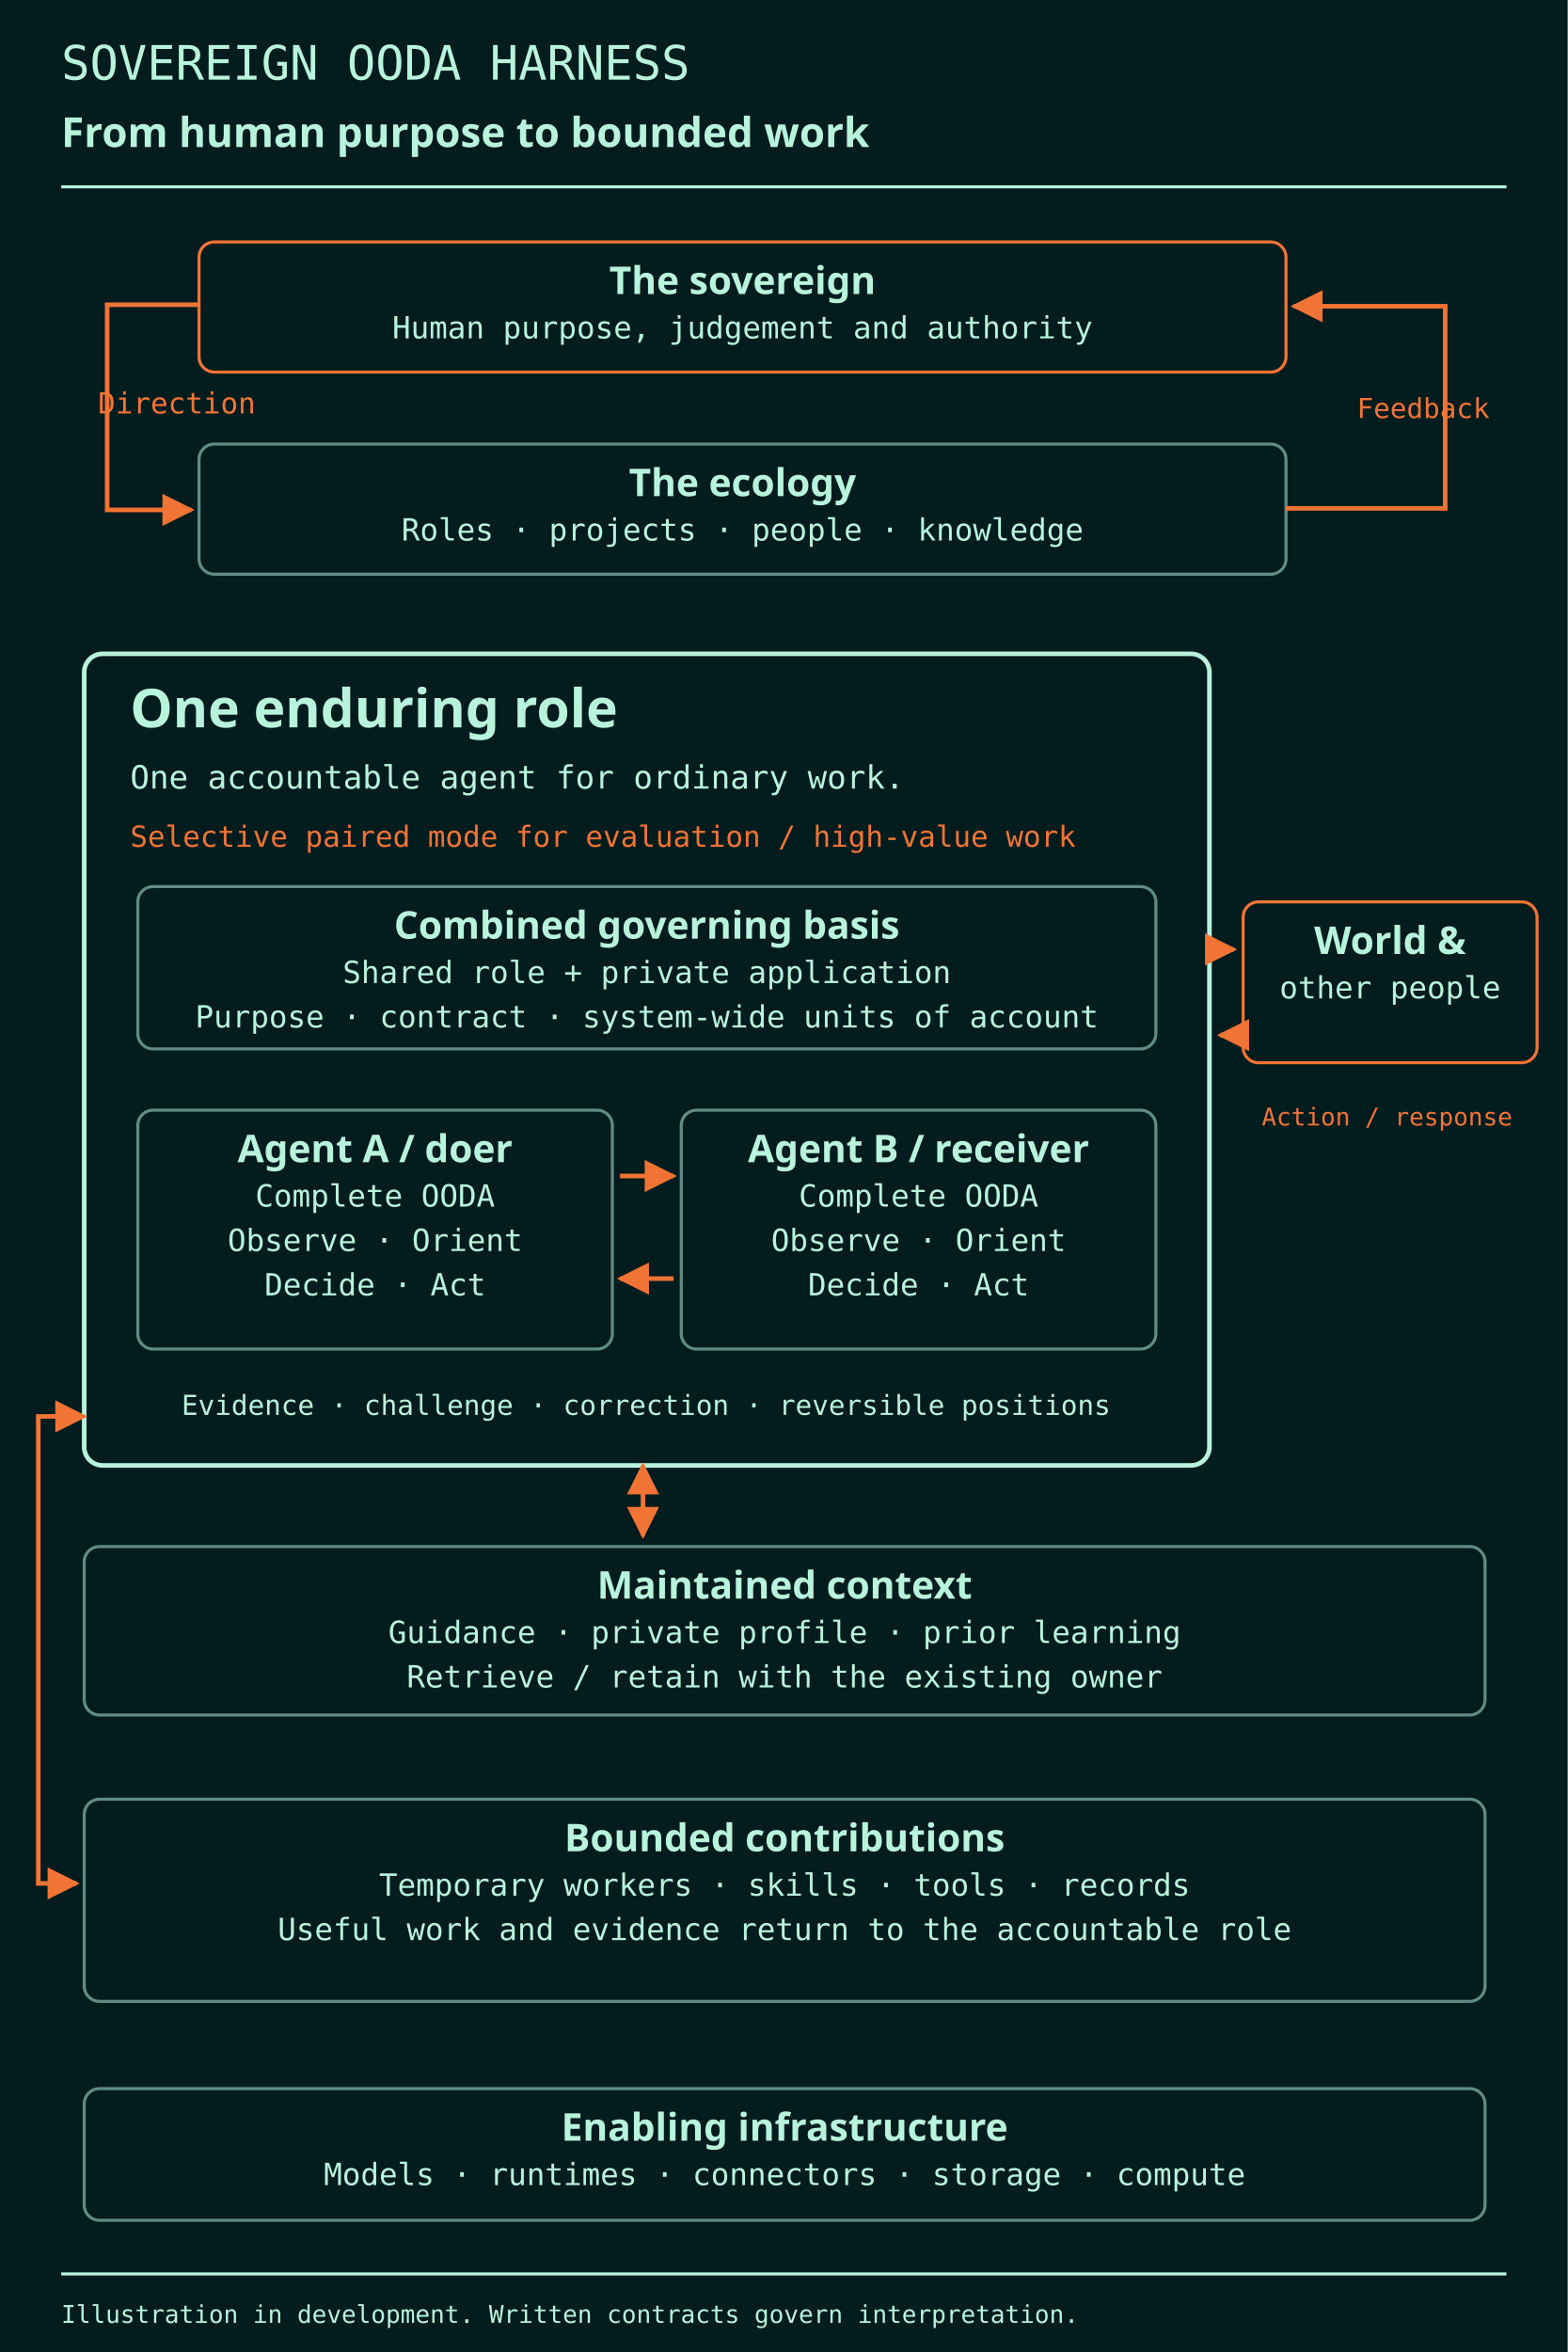
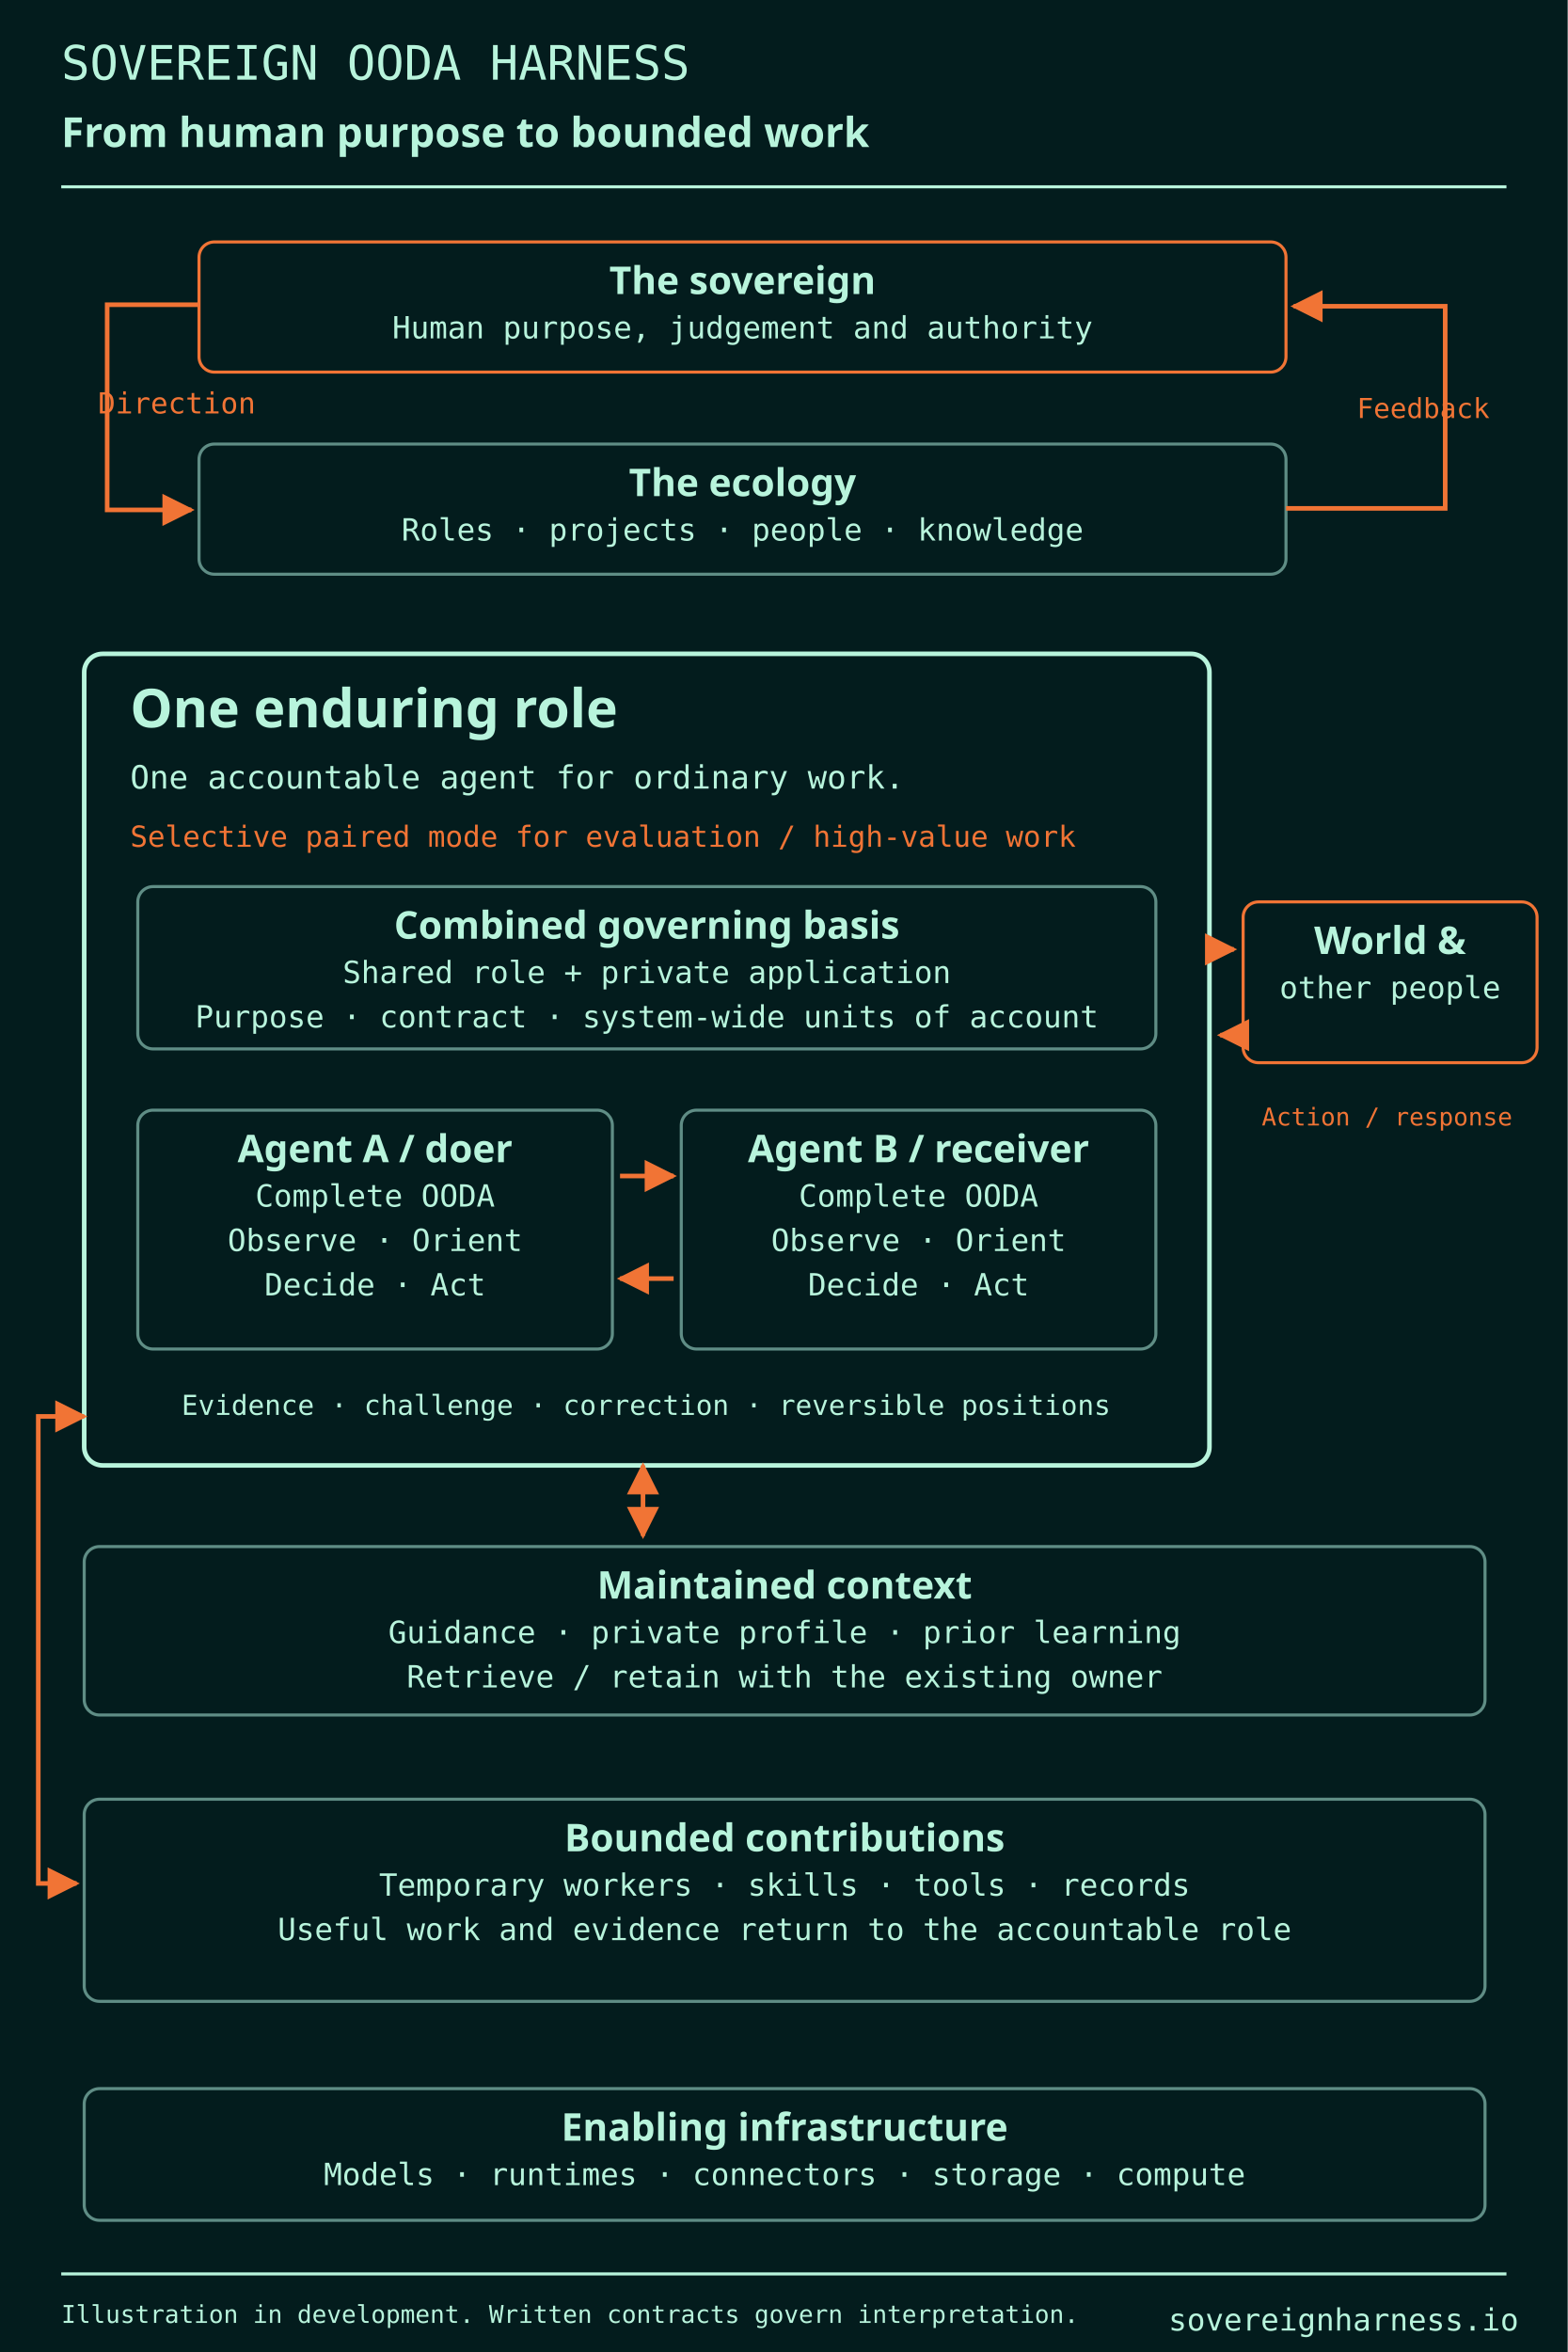
<svg xmlns="http://www.w3.org/2000/svg" width="1024" height="1536" viewBox="0 0 1024 1536" role="img" aria-labelledby="title">
  <style>
@font-face{font-family:OodaMono;src:url('../fonts/IBMPlexMono-Regular.ttf');font-weight:400}
@font-face{font-family:OodaMono;src:url('../fonts/IBMPlexMono-Medium.ttf');font-weight:500}
@font-face{font-family:OodaSans;src:url('../fonts/Inter-Bold.woff2');font-weight:700}
@font-face{font-family:OodaCondensed;src:url('../fonts/BarlowCondensed-Regular.ttf');font-weight:400}
@font-face{font-family:OodaCondensed;src:url('../fonts/BarlowCondensed-Bold.ttf');font-weight:700}
@font-face{font-family:OodaCondensed;src:url('../fonts/BarlowCondensed-Black.ttf');font-weight:900}
text{font-kerning:normal;text-rendering:geometricPrecision}
.mono,.small{font-family:OodaMono,monospace;font-weight:400}
.mono{font-weight:500}.message,.sans{font-family:OodaSans,sans-serif;font-weight:700}
.condensed{font-family:OodaCondensed,sans-serif;font-weight:700}
</style>
  <rect width="1024" height="1536" fill="#031C1D" />
  <defs>
    <marker id="arrow" viewBox="0 0 10 10" refX="9" refY="5" markerWidth="7" markerHeight="7" orient="auto-start-reverse">
      <path d="M0 0L10 5L0 10Z" fill="#F17435" />
    </marker>
  </defs>
  <text x="40" y="52" font-size="31" fill="#B8F4DC" class="mono" text-anchor="start">SOVEREIGN OODA HARNESS</text>
  <text x="40" y="96" font-size="27" fill="#B8F4DC" class="sans" text-anchor="start">From human purpose to bounded work</text>
  <path d="M40 122L984 122" fill="none" stroke="#B8F4DC" stroke-width="2" />
  <rect x="130" y="158" width="710" height="85" rx="10" fill="#031C1D" stroke="#F17435" stroke-width="2" />
  <text x="485.0" y="192" font-size="25" fill="#B8F4DC" class="sans" text-anchor="middle">The sovereign</text>
  <text x="485.0" y="221" font-size="20" fill="#B8F4DC" class="small" text-anchor="middle">Human purpose, judgement and authority</text>
  <rect x="130" y="290" width="710" height="85" rx="10" fill="#031C1D" stroke="#5F8D85" stroke-width="2" />
  <text x="485.0" y="324" font-size="25" fill="#B8F4DC" class="sans" text-anchor="middle">The ecology</text>
  <text x="485.0" y="353" font-size="20" fill="#B8F4DC" class="small" text-anchor="middle">Roles · projects · people · knowledge</text>
  <path d="M130 199L70 199L70 333L125 333" fill="none" stroke="#F17435" stroke-width="3" marker-end="url(#arrow)" />
  <text x="64" y="270" font-size="19" fill="#F17435" class="mono" text-anchor="start">Direction</text>
  <path d="M840 332L944 332L944 200L845 200" fill="none" stroke="#F17435" stroke-width="3" marker-end="url(#arrow)" />
  <text x="973" y="273" font-size="18" fill="#F17435" class="mono" text-anchor="end">Feedback</text>
  <rect x="55" y="427" width="735" height="530" rx="12" fill="none" stroke="#B8F4DC" stroke-width="3" />
  <text x="85" y="475" font-size="35" fill="#B8F4DC" class="sans" text-anchor="start">One enduring role</text>
  <text x="85" y="515" font-size="21" fill="#B8F4DC" class="small" text-anchor="start">One accountable agent for ordinary work.</text>
  <text x="85" y="553" font-size="19" fill="#F17435" class="mono" text-anchor="start">Selective paired mode for evaluation / high-value work</text>
  <rect x="90" y="579" width="665" height="106" rx="10" fill="#031C1D" stroke="#5F8D85" stroke-width="2" />
  <text x="422.5" y="613" font-size="25" fill="#B8F4DC" class="sans" text-anchor="middle">Combined governing basis</text>
  <text x="422.5" y="642" font-size="20" fill="#B8F4DC" class="small" text-anchor="middle">Shared role + private application</text>
  <text x="422.5" y="671" font-size="20" fill="#B8F4DC" class="small" text-anchor="middle">Purpose · contract · system-wide units of account</text>
  <rect x="90" y="725" width="310" height="156" rx="10" fill="#031C1D" stroke="#5F8D85" stroke-width="2" />
  <text x="245.0" y="759" font-size="25" fill="#B8F4DC" class="sans" text-anchor="middle">Agent A / doer</text>
  <text x="245.0" y="788" font-size="20" fill="#B8F4DC" class="small" text-anchor="middle">Complete OODA</text>
  <text x="245.0" y="817" font-size="20" fill="#B8F4DC" class="small" text-anchor="middle">Observe · Orient</text>
  <text x="245.0" y="846" font-size="20" fill="#B8F4DC" class="small" text-anchor="middle">Decide · Act</text>
  <rect x="445" y="725" width="310" height="156" rx="10" fill="#031C1D" stroke="#5F8D85" stroke-width="2" />
  <text x="600.0" y="759" font-size="25" fill="#B8F4DC" class="sans" text-anchor="middle">Agent B / receiver</text>
  <text x="600.0" y="788" font-size="20" fill="#B8F4DC" class="small" text-anchor="middle">Complete OODA</text>
  <text x="600.0" y="817" font-size="20" fill="#B8F4DC" class="small" text-anchor="middle">Observe · Orient</text>
  <text x="600.0" y="846" font-size="20" fill="#B8F4DC" class="small" text-anchor="middle">Decide · Act</text>
  <path d="M405 768L440 768" fill="none" stroke="#F17435" stroke-width="3" marker-end="url(#arrow)" />
  <path d="M440 835L405 835" fill="none" stroke="#F17435" stroke-width="3" marker-end="url(#arrow)" />
  <text x="422" y="924" font-size="18" fill="#B8F4DC" class="small" text-anchor="middle">Evidence · challenge · correction · reversible positions</text>
  <rect x="812" y="589" width="192" height="105" rx="10" fill="#031C1D" stroke="#F17435" stroke-width="2" />
  <text x="908.0" y="623" font-size="25" fill="#B8F4DC" class="sans" text-anchor="middle">World &amp;</text>
  <text x="908.0" y="652" font-size="20" fill="#B8F4DC" class="small" text-anchor="middle">other people</text>
  <path d="M790 620L806 620" fill="none" stroke="#F17435" stroke-width="3" marker-end="url(#arrow)" />
  <path d="M812 676L797 676" fill="none" stroke="#F17435" stroke-width="3" marker-end="url(#arrow)" />
  <text x="906" y="735" font-size="16" fill="#F17435" class="small" text-anchor="middle">Action / response</text>
  <rect x="55" y="1010" width="915" height="110" rx="10" fill="#031C1D" stroke="#5F8D85" stroke-width="2" />
  <text x="512.5" y="1044" font-size="25" fill="#B8F4DC" class="sans" text-anchor="middle">Maintained context</text>
  <text x="512.5" y="1073" font-size="20" fill="#B8F4DC" class="small" text-anchor="middle">Guidance · private profile · prior learning</text>
  <text x="512.5" y="1102" font-size="20" fill="#B8F4DC" class="small" text-anchor="middle">Retrieve / retain with the existing owner</text>
  <path d="M420 957L420 1003" fill="none" stroke="#F17435" stroke-width="3" marker-start="url(#arrow)" marker-end="url(#arrow)" />
  <rect x="55" y="1175" width="915" height="132" rx="10" fill="#031C1D" stroke="#5F8D85" stroke-width="2" />
  <text x="512.5" y="1209" font-size="25" fill="#B8F4DC" class="sans" text-anchor="middle">Bounded contributions</text>
  <text x="512.5" y="1238" font-size="20" fill="#B8F4DC" class="small" text-anchor="middle">Temporary workers · skills · tools · records</text>
  <text x="512.5" y="1267" font-size="20" fill="#B8F4DC" class="small" text-anchor="middle">Useful work and evidence return to the accountable role</text>
  <path d="M55 925L25 925L25 1230L50 1230" fill="none" stroke="#F17435" stroke-width="3" marker-start="url(#arrow)" marker-end="url(#arrow)" />
  <rect x="55" y="1364" width="915" height="86" rx="10" fill="#031C1D" stroke="#5F8D85" stroke-width="2" />
  <text x="512.5" y="1398" font-size="25" fill="#B8F4DC" class="sans" text-anchor="middle">Enabling infrastructure</text>
  <text x="512.5" y="1427" font-size="20" fill="#B8F4DC" class="small" text-anchor="middle">Models · runtimes · connectors · storage · compute</text>
  <path d="M40 1485L984 1485" fill="none" stroke="#B8F4DC" stroke-width="2" />
  <text x="40" y="1517" font-size="16" fill="#B8F4DC" class="small" text-anchor="start">Illustration in development. Written contracts govern interpretation.</text>
+   <text x="992" y="1522" font-size="20" fill="#B8F4DC" class="mono" text-anchor="end" data-slot="destination">sovereignharness.io</text>
</svg>
